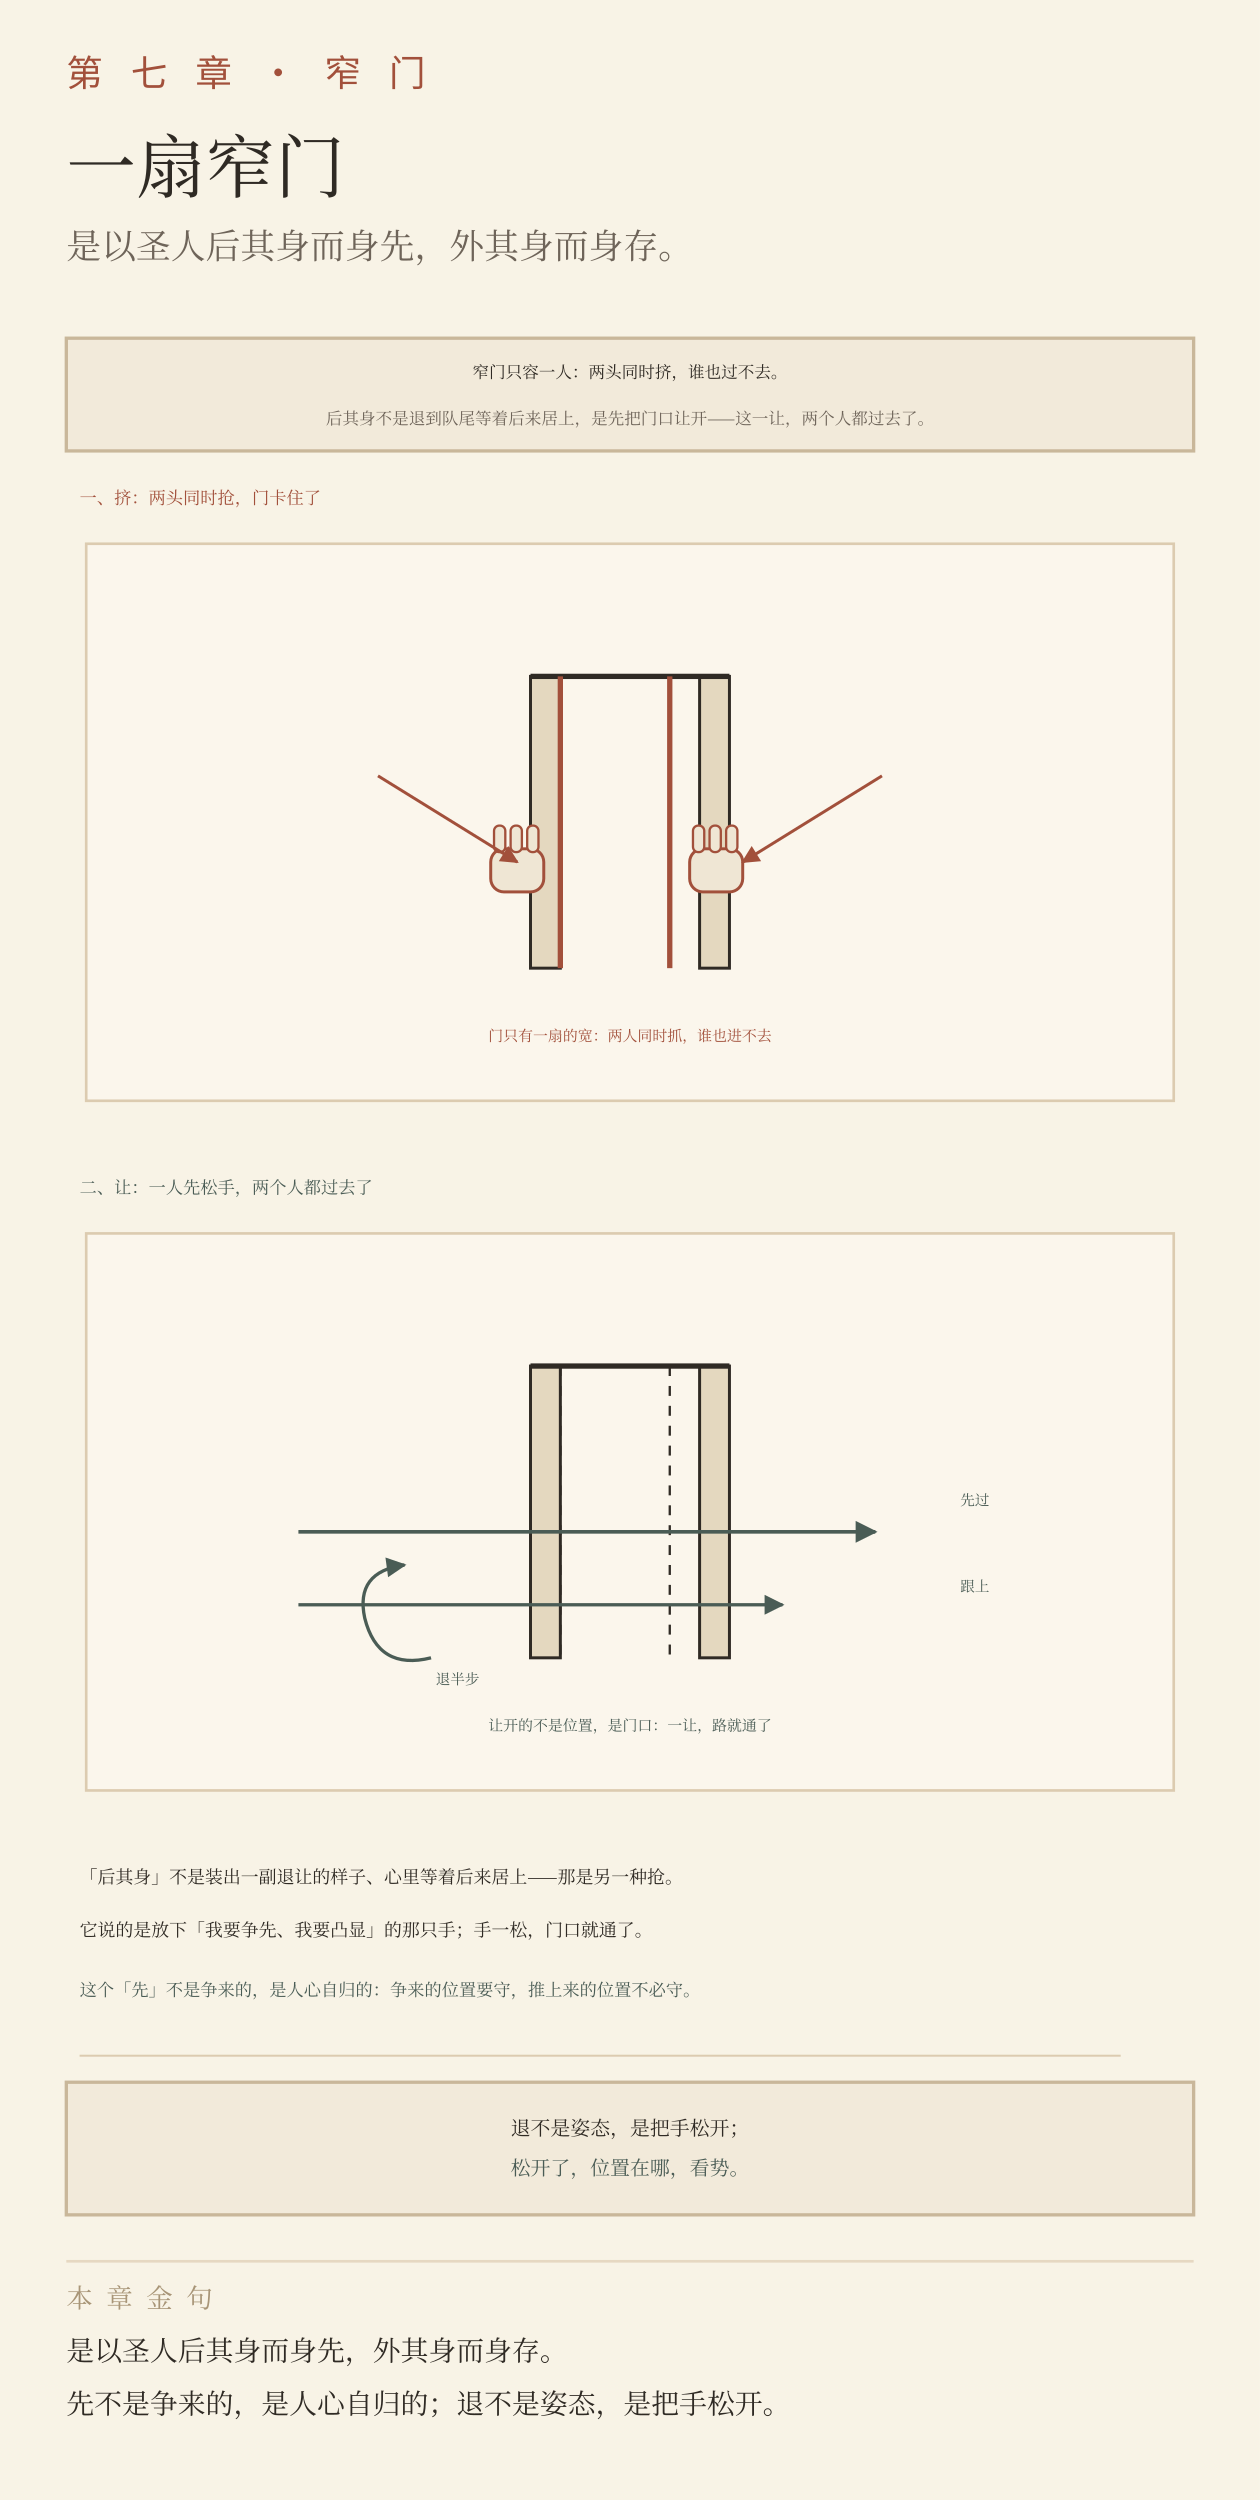
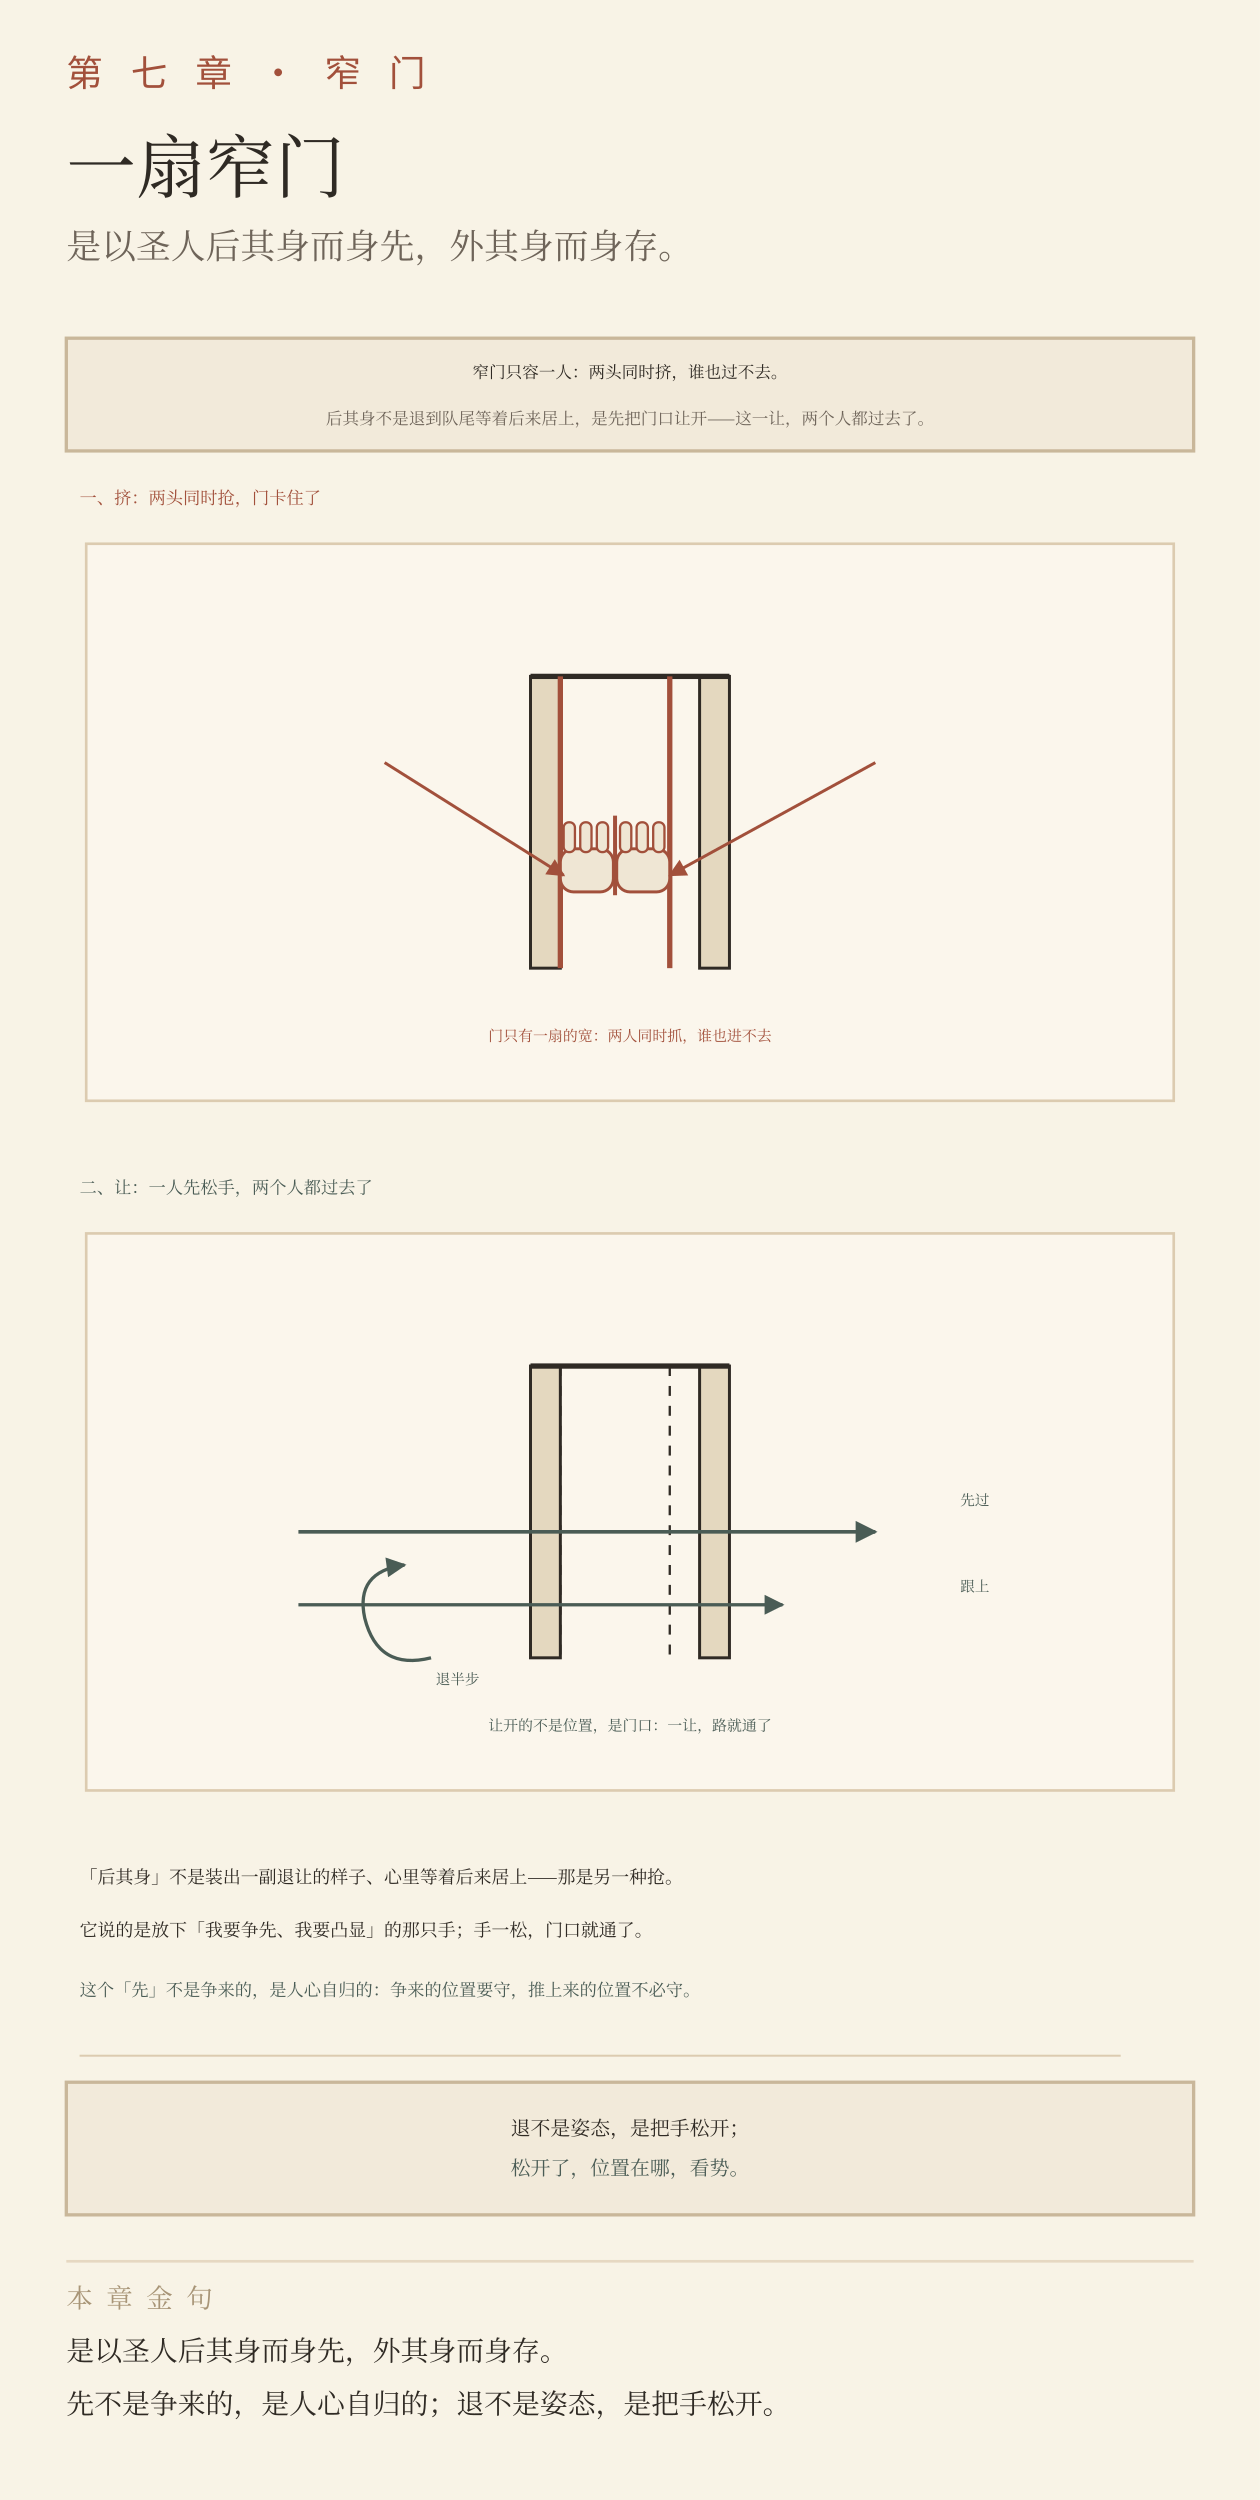
<svg xmlns="http://www.w3.org/2000/svg" viewBox="0 0 380 754" role="img" aria-label="后其身而身先：不是让出位置，是先让开门口" font-family="'Noto Serif CJK SC','Noto Serif SC','Songti SC',serif">
  <defs>
    <marker id="arr" viewBox="0 0 10 10" refX="9" refY="5" markerWidth="6" markerHeight="6" orient="auto">
      <path d="M0 0 L10 5 L0 10 z" fill="#6E6459" />
    </marker>
    <marker id="arr2" viewBox="0 0 10 10" refX="9" refY="5" markerWidth="6" markerHeight="6" orient="auto">
      <path d="M0 0 L10 5 L0 10 z" fill="#4A5C55" />
    </marker>
    <marker id="arrL" viewBox="0 0 10 10" refX="1" refY="5" markerWidth="6" markerHeight="6" orient="auto">
      <path d="M10 0 L0 5 L10 10 z" fill="#4A5C55" />
    </marker>
    <marker id="arrS" viewBox="0 0 10 10" refX="9" refY="5" markerWidth="6" markerHeight="6" orient="auto">
      <path d="M0 0 L10 5 L0 10 z" fill="#A2503B" />
    </marker>
  </defs>
  <rect x="0" y="0" width="380" height="754" fill="#F8F3E6" />
  <text x="20" y="26" font-size="11" fill="#A2503B" font-family="'Noto Sans CJK SC','Noto Sans SC',sans-serif" letter-spacing="3">第 七 章 · 窄 门</text>
  <text x="20" y="58" font-size="21" fill="#2F2A24">一扇窄门</text>
  <text x="20" y="78" font-size="10.5" fill="#6E6459">是以圣人后其身而身先，外其身而身存。</text>
  <rect x="20" y="102" width="340" height="34" fill="#F2EADA" stroke="#C9B79A" stroke-width="1.0" />
  <text x="190" y="114" font-size="5.0" fill="#2F2A24" text-anchor="middle">窄门只容一人：两头同时挤，谁也过不去。</text>
  <text x="190" y="128" font-size="5.0" fill="#6E6459" text-anchor="middle">后其身不是退到队尾等着后来居上，是先把门口让开——这一让，两个人都过去了。</text>
  <text x="24" y="152" font-size="5.2" fill="#A2503B">一、挤：两头同时抢，门卡住了</text>
  <rect x="26" y="164" width="328" height="168" fill="#FBF6EC" stroke="#DCCBB0" stroke-width="0.8" />
  <rect x="160" y="204" width="9" height="88" fill="#E4D8BF" stroke="#2F2A24" stroke-width="0.9" />
  <rect x="211" y="204" width="9" height="88" fill="#E4D8BF" stroke="#2F2A24" stroke-width="0.9" />
  <line x1="160" y1="204" x2="220" y2="204" stroke="#2F2A24" stroke-width="1.6" />
  <line x1="169" y1="204" x2="169" y2="292" stroke="#2F2A24" stroke-width="0.7" stroke-dasharray="3 3" />
  <line x1="202" y1="204" x2="202" y2="292" stroke="#2F2A24" stroke-width="0.7" stroke-dasharray="3 3" />
  <line x1="169" y1="204" x2="169" y2="292" stroke="#A2503B" stroke-width="1.6" />
  <line x1="202" y1="204" x2="202" y2="292" stroke="#A2503B" stroke-width="1.6" />
-   <rect x="148" y="256" width="16" height="13" rx="4" fill="#EFE6D4" stroke="#A2503B" stroke-width="0.9" />
-   <rect x="149" y="249" width="3.4" height="8" rx="1.6" fill="#EFE6D4" stroke="#A2503B" stroke-width="0.7" />
-   <rect x="154" y="249" width="3.4" height="8" rx="1.6" fill="#EFE6D4" stroke="#A2503B" stroke-width="0.7" />
-   <rect x="159" y="249" width="3.4" height="8" rx="1.6" fill="#EFE6D4" stroke="#A2503B" stroke-width="0.7" />
-   <rect x="208" y="256" width="16" height="13" rx="4" fill="#EFE6D4" stroke="#A2503B" stroke-width="0.9" />
-   <rect x="209" y="249" width="3.4" height="8" rx="1.6" fill="#EFE6D4" stroke="#A2503B" stroke-width="0.7" />
-   <rect x="214" y="249" width="3.4" height="8" rx="1.6" fill="#EFE6D4" stroke="#A2503B" stroke-width="0.7" />
-   <rect x="219" y="249" width="3.4" height="8" rx="1.6" fill="#EFE6D4" stroke="#A2503B" stroke-width="0.7" />
-   <line x1="114" y1="234" x2="156" y2="260" stroke="#A2503B" stroke-width="0.9" marker-end="url(#arrS)" />
-   <line x1="266" y1="234" x2="224" y2="260" stroke="#A2503B" stroke-width="0.9" marker-end="url(#arrS)" />
+   <rect x="169" y="256" width="16" height="13" rx="4" fill="#EFE6D4" stroke="#A2503B" stroke-width="0.9" />
+   <rect x="170" y="248" width="3.4" height="9" rx="1.6" fill="#EFE6D4" stroke="#A2503B" stroke-width="0.7" />
+   <rect x="175" y="248" width="3.4" height="9" rx="1.6" fill="#EFE6D4" stroke="#A2503B" stroke-width="0.7" />
+   <rect x="180" y="248" width="3.4" height="9" rx="1.6" fill="#EFE6D4" stroke="#A2503B" stroke-width="0.7" />
+   <rect x="186" y="256" width="16" height="13" rx="4" fill="#EFE6D4" stroke="#A2503B" stroke-width="0.9" />
+   <rect x="187" y="248" width="3.4" height="9" rx="1.6" fill="#EFE6D4" stroke="#A2503B" stroke-width="0.7" />
+   <rect x="192" y="248" width="3.4" height="9" rx="1.6" fill="#EFE6D4" stroke="#A2503B" stroke-width="0.7" />
+   <rect x="197" y="248" width="3.4" height="9" rx="1.6" fill="#EFE6D4" stroke="#A2503B" stroke-width="0.7" />
+   <line x1="185.5" y1="246" x2="185.5" y2="270" stroke="#A2503B" stroke-width="1.2" />
+   <line x1="116" y1="230" x2="170" y2="264" stroke="#A2503B" stroke-width="0.9" marker-end="url(#arrS)" />
+   <line x1="264" y1="230" x2="202" y2="264" stroke="#A2503B" stroke-width="0.9" marker-end="url(#arrS)" />
  <text x="190" y="314" font-size="4.5" fill="#A2503B" text-anchor="middle">门只有一扇的宽：两人同时抓，谁也进不去</text>
  <text x="24" y="360" font-size="5.2" fill="#4A5C55">二、让：一人先松手，两个人都过去了</text>
  <rect x="26" y="372" width="328" height="168" fill="#FBF6EC" stroke="#DCCBB0" stroke-width="0.8" />
  <rect x="160" y="412" width="9" height="88" fill="#E4D8BF" stroke="#2F2A24" stroke-width="0.9" />
  <rect x="211" y="412" width="9" height="88" fill="#E4D8BF" stroke="#2F2A24" stroke-width="0.9" />
  <line x1="160" y1="412" x2="220" y2="412" stroke="#2F2A24" stroke-width="1.6" />
  <line x1="169" y1="412" x2="169" y2="500" stroke="#2F2A24" stroke-width="0.7" stroke-dasharray="3 3" />
  <line x1="202" y1="412" x2="202" y2="500" stroke="#2F2A24" stroke-width="0.7" stroke-dasharray="3 3" />
  <path d="M130,500 q-16,4 -20,-12 q-3,-14 12,-16" fill="none" stroke="#4A5C55" stroke-width="1.0" marker-end="url(#arr2)" />
  <text x="138" y="508" font-size="4.4" fill="#4A5C55" text-anchor="middle">退半步</text>
  <line x1="90" y1="462" x2="264" y2="462" stroke="#4A5C55" stroke-width="1.1" marker-end="url(#arr2)" />
  <text x="294" y="454" font-size="4.4" fill="#4A5C55" text-anchor="middle">先过</text>
  <line x1="90" y1="484" x2="236" y2="484" stroke="#4A5C55" stroke-width="1.0" marker-end="url(#arr2)" />
  <text x="294" y="480" font-size="4.4" fill="#4A5C55" text-anchor="middle">跟上</text>
  <text x="190" y="522" font-size="4.5" fill="#4A5C55" text-anchor="middle">让开的不是位置，是门口：一让，路就通了</text>
  <text x="24" y="568" font-size="5.4" fill="#2F2A24">「后其身」不是装出一副退让的样子、心里等着后来居上——那是另一种抢。</text>
  <text x="24" y="584" font-size="5.4" fill="#2F2A24">它说的是放下「我要争先、我要凸显」的那只手；手一松，门口就通了。</text>
  <text x="24" y="602" font-size="5.2" fill="#4A5C55">这个「先」不是争来的，是人心自归的：争来的位置要守，推上来的位置不必守。</text>
  <line x1="24" y1="620" x2="338" y2="620" stroke="#DCCBB0" stroke-width="0.6" />
  <rect x="20" y="628" width="340" height="40" fill="#F2EADA" stroke="#C9B79A" stroke-width="1.0" />
  <text x="190" y="644" font-size="6.0" fill="#2F2A24" text-anchor="middle">退不是姿态，是把手松开；</text>
  <text x="190" y="656" font-size="6.0" fill="#4A5C55" text-anchor="middle">松开了，位置在哪，看势。</text>
  <line x1="20" y1="682" x2="360" y2="682" stroke="#E6D8C2" stroke-width="0.8" />
  <text x="20" y="696" font-size="8.0" fill="#A89577" letter-spacing="1">本 章 金 句</text>
  <text x="20" y="712" font-size="8.4" fill="#2F2A24">是以圣人后其身而身先，外其身而身存。</text>
  <text x="20" y="728" font-size="8.4" fill="#2F2A24">先不是争来的，是人心自归的；退不是姿态，是把手松开。</text>
</svg>
